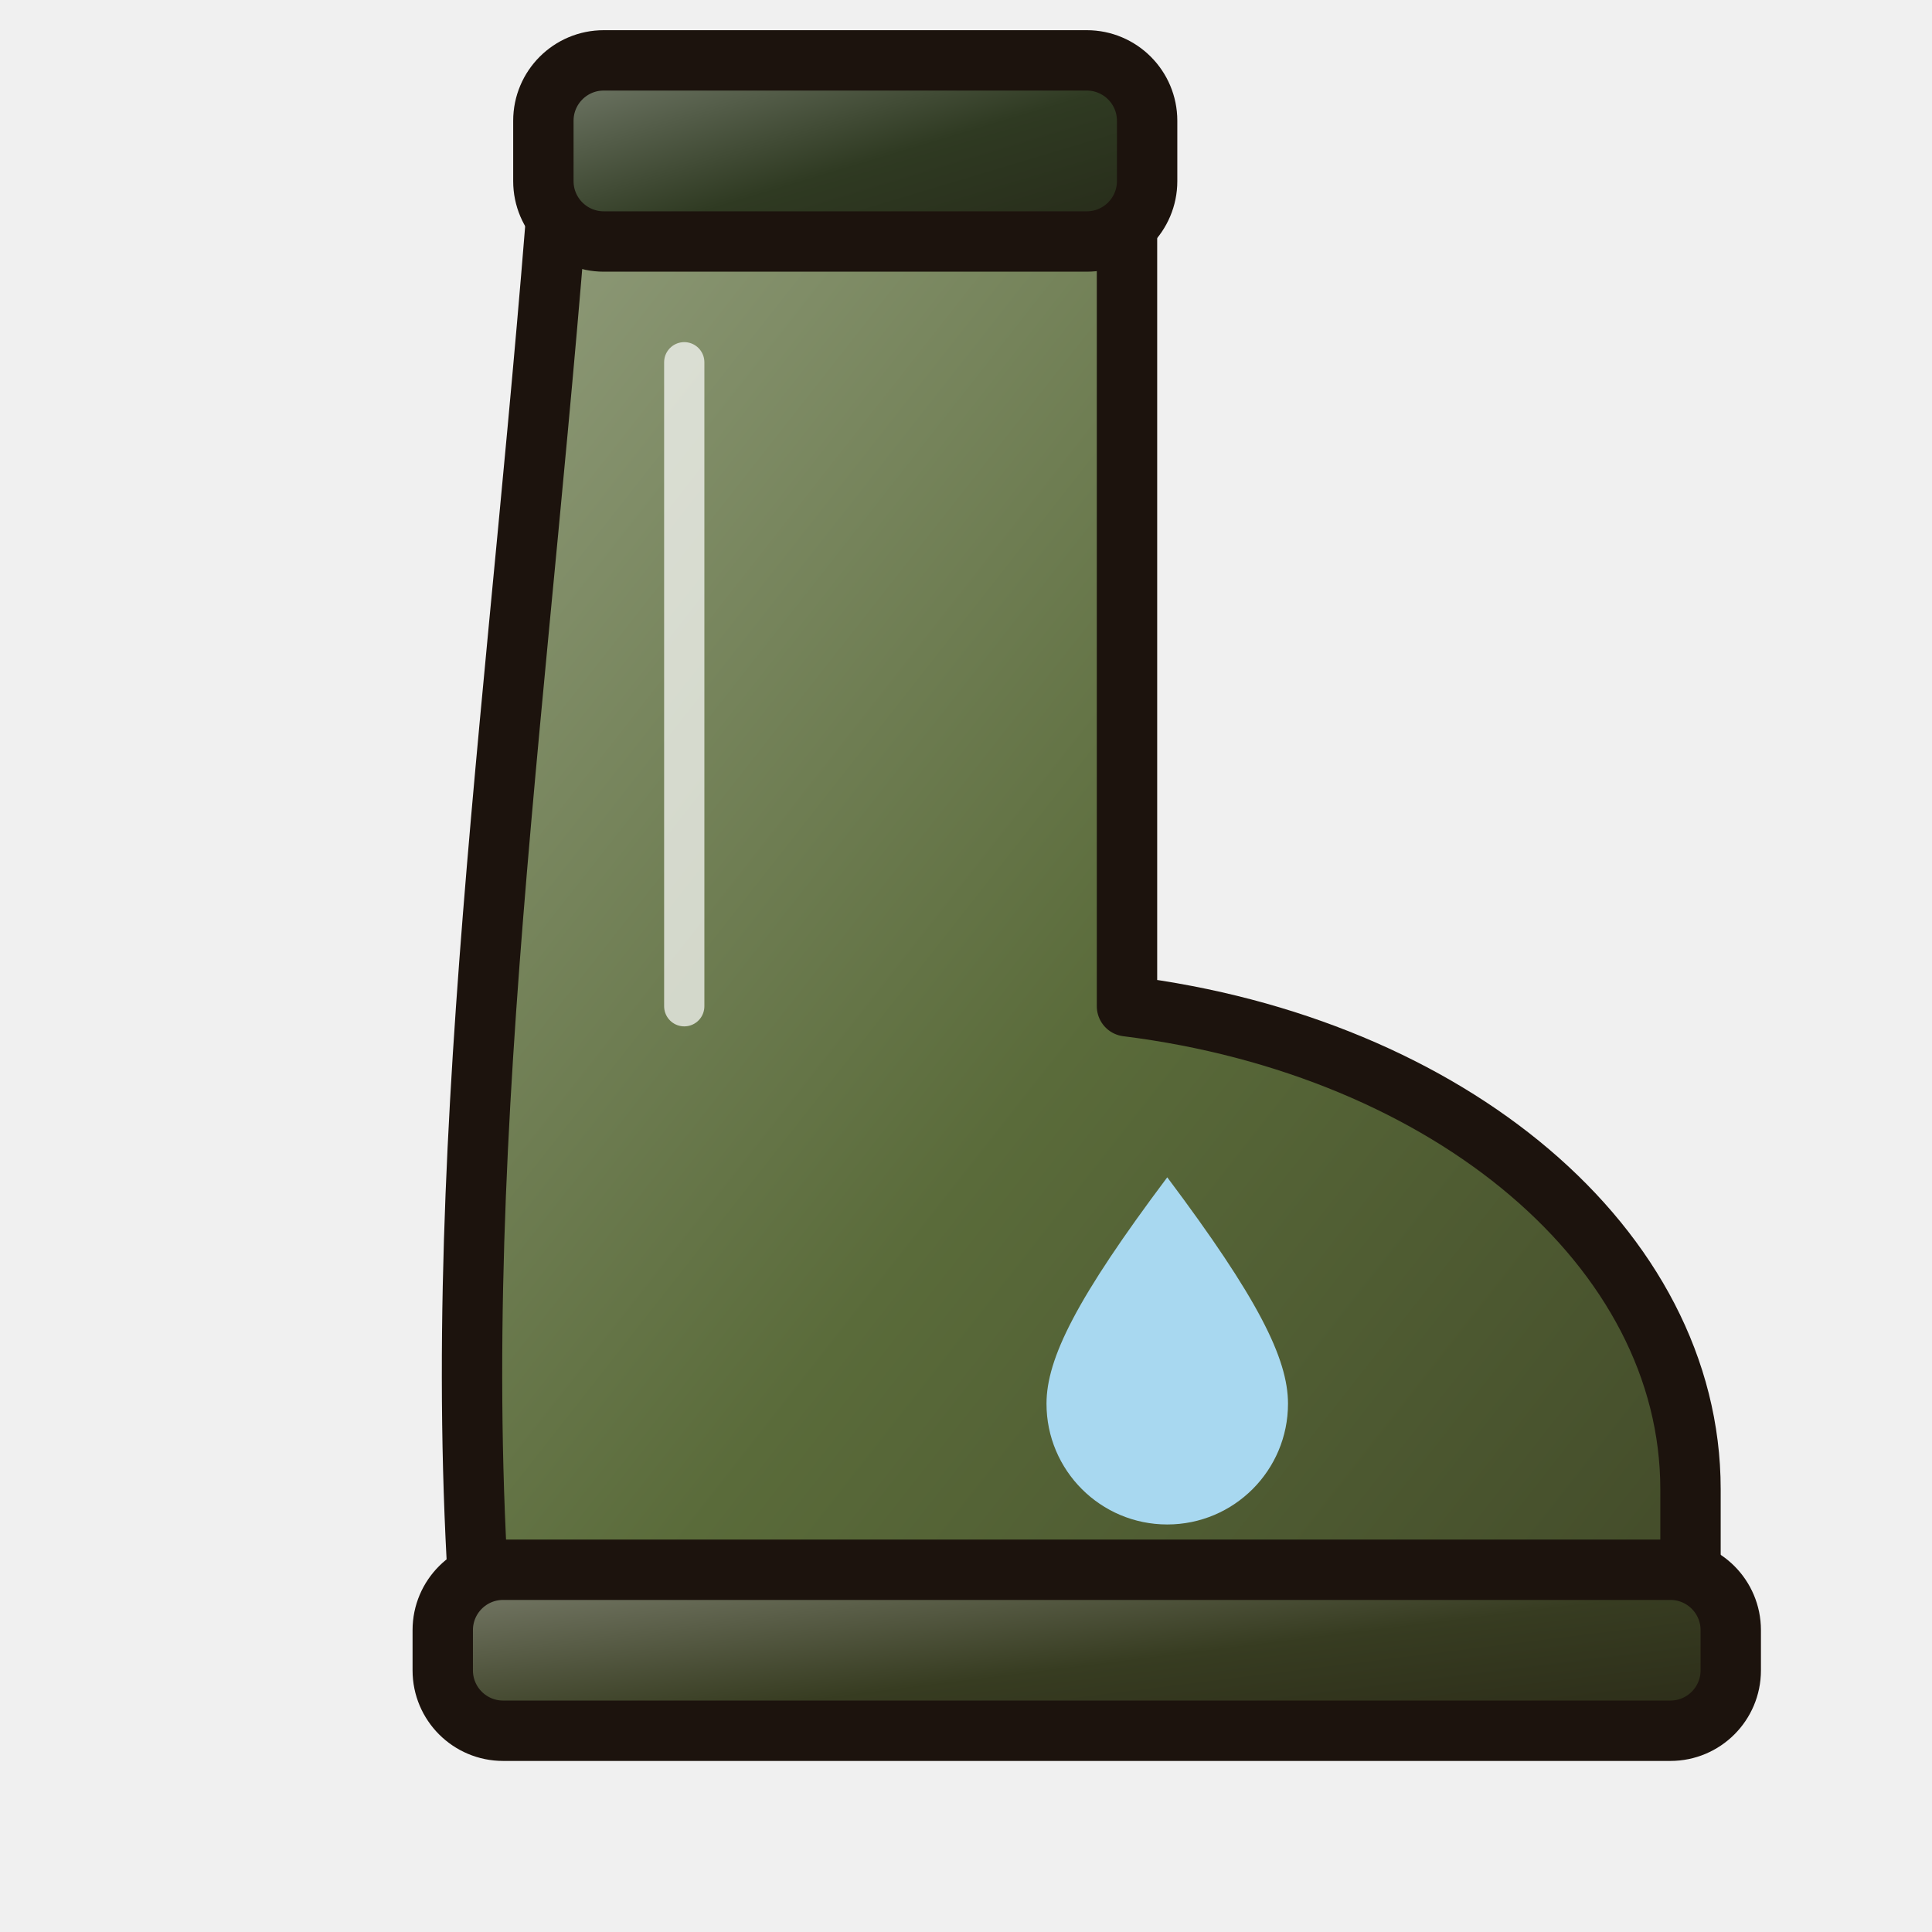
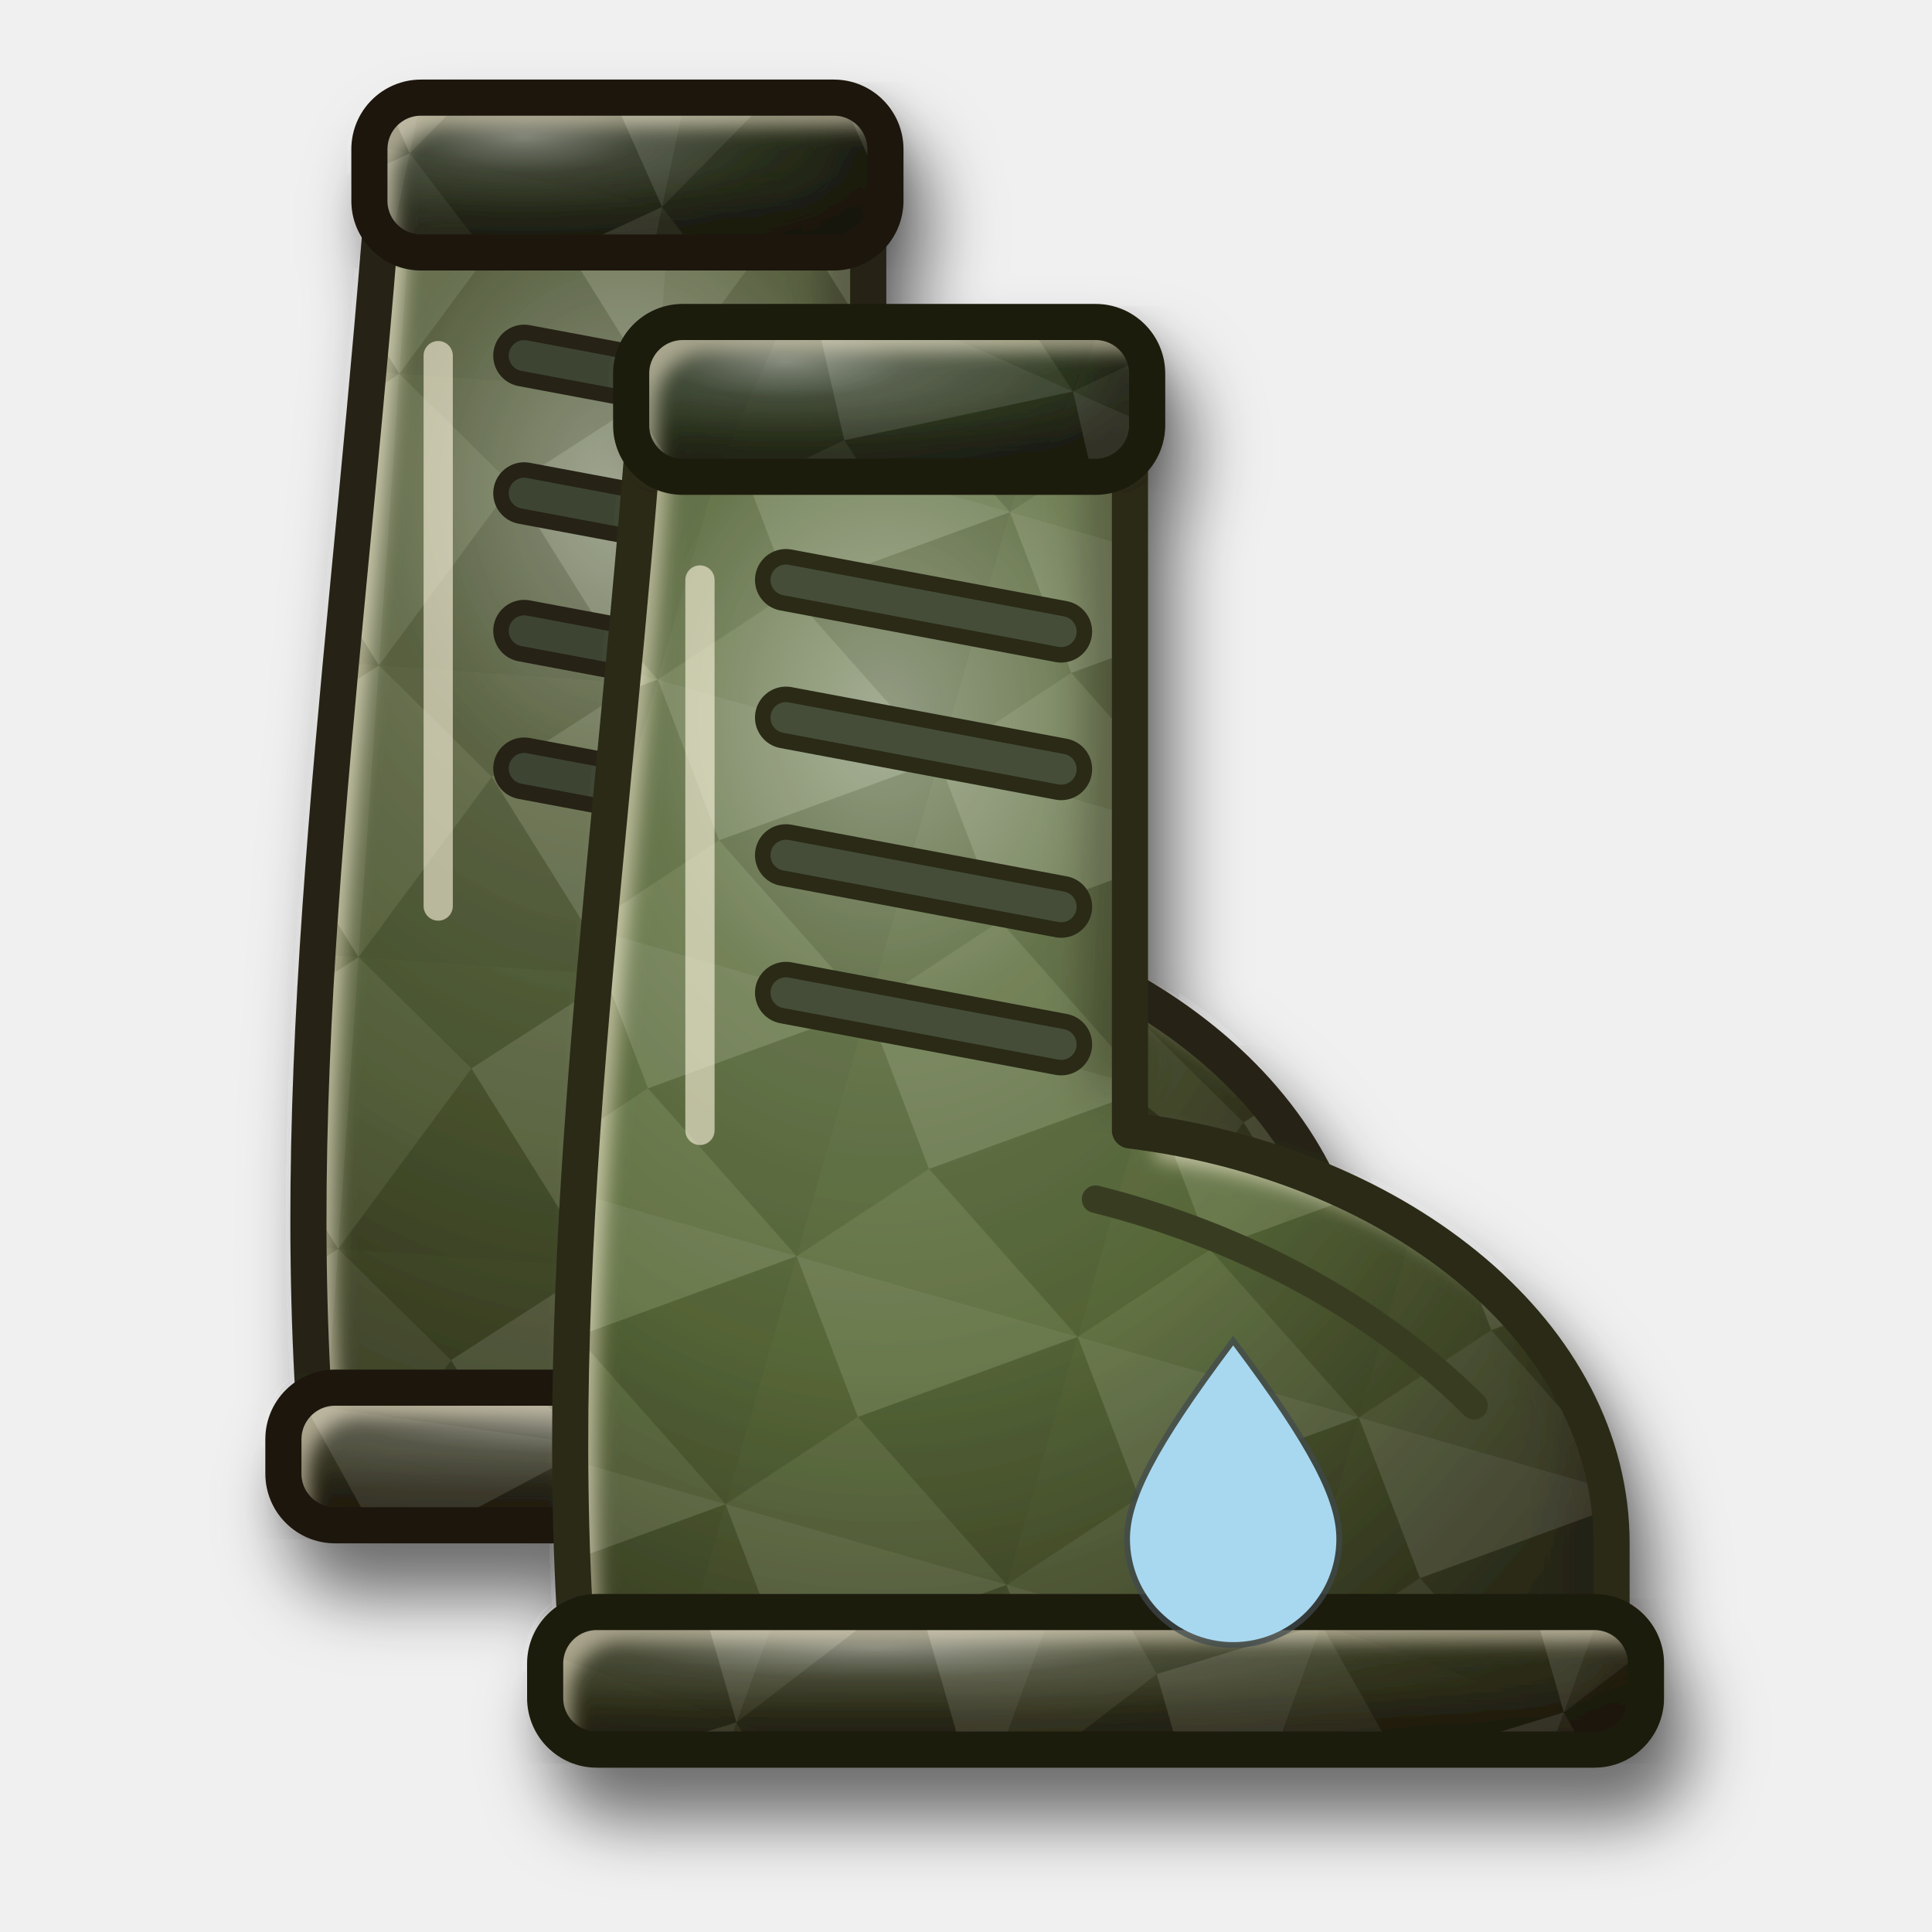
<svg xmlns="http://www.w3.org/2000/svg" width="128" height="128" viewBox="0 0 96 96">
  <defs>
-     <linearGradient id="g0" x1="0" y1="0" x2="1" y2="1">
-       <stop offset="0" stop-color="#949f7f" />
+     <filter id="bev" x="-10%" y="-10%" width="120%" height="120%" color-interpolation-filters="sRGB">
+       <feOffset in="SourceAlpha" dx="1.5" dy="1.7" result="o1" />
+       <feComposite in="SourceAlpha" in2="o1" operator="out" result="e1" />
+       <feGaussianBlur in="e1" stdDeviation="0.55" result="b1" />
+       <feFlood flood-color="#fff3d6" flood-opacity="0.62" />
+       <feComposite in2="b1" operator="in" result="hi" />
+       <feOffset in="SourceAlpha" dx="-2.2" dy="-2.4" result="o2" />
+       <feComposite in="SourceAlpha" in2="o2" operator="out" result="e2" />
+       <feGaussianBlur in="e2" stdDeviation="1.3" result="b2" />
+       <feFlood flood-color="#140b05" flood-opacity="0.42" />
+       <feComposite in2="b2" operator="in" result="lo" />
+       <feMerge>
+         <feMergeNode in="SourceGraphic" />
+         <feMergeNode in="lo" />
+         <feMergeNode in="hi" />
+       </feMerge>
+     </filter>
+     <filter id="paint" x="-20%" y="-20%" width="140%" height="145%" color-interpolation-filters="sRGB">
+       <feTurbulence type="fractalNoise" baseFrequency="0.22" numOctaves="2" seed="41" result="n" />
+       <feColorMatrix in="n" type="matrix" values="0.14 0.14 0.14 0 0.29  0.14 0.14 0.14 0 0.29  0.14 0.14 0.14 0 0.29  0 0 0 0 1" result="ng" />
+       <feBlend in="ng" in2="SourceGraphic" mode="soft-light" result="t" />
+       <feComposite in="t" in2="SourceAlpha" operator="in" result="tex" />
+       <feDropShadow in="tex" dx="1.2" dy="2.6" stdDeviation="1.7" flood-color="#000" flood-opacity="0.55" />
+     </filter>
+     <radialGradient id="g0" cx="0.3" cy="0.26" r="0.92">
+       <stop offset="0" stop-color="#979d86" />
+       <stop offset="0.25" stop-color="#616a48" />
+       <stop offset="0.55" stop-color="#4b562f" />
+       <stop offset="1" stop-color="#272515" />
+     </radialGradient>
+     <pattern id="f1" width="17" height="15" patternUnits="userSpaceOnUse" patternTransform="rotate(94)">
+       <path d="M0 0 L17 0 L6 8Z" fill="#fff" fill-opacity="0.1" />
+       <path d="M6 8 L17 0 L17 15Z" fill="#000" fill-opacity="0.08" />
+       <path d="M0 0 L6 8 L0 15Z" fill="#000" fill-opacity="0.05" />
+       <path d="M0 15 L6 8 L17 15Z" fill="#fff" fill-opacity="0.05" />
+     </pattern>
+     <radialGradient id="g2" cx="0.3" cy="0.26" r="0.92">
+       <stop offset="0" stop-color="#85857a" />
+       <stop offset="0.25" stop-color="#464635" />
+       <stop offset="0.55" stop-color="#2d2d1a" />
+       <stop offset="1" stop-color="#1d170e" />
+     </radialGradient>
+     <pattern id="f3" width="17" height="15" patternUnits="userSpaceOnUse" patternTransform="rotate(8)">
+       <path d="M0 0 L17 0 L6 8Z" fill="#fff" fill-opacity="0.1" />
+       <path d="M6 8 L17 0 L17 15Z" fill="#000" fill-opacity="0.08" />
+       <path d="M0 0 L6 8 L0 15Z" fill="#000" fill-opacity="0.05" />
+       <path d="M0 15 L6 8 L17 15Z" fill="#fff" fill-opacity="0.05" />
+     </pattern>
+     <radialGradient id="g4" cx="0.3" cy="0.26" r="0.92">
+       <stop offset="0" stop-color="#83877b" />
+       <stop offset="0.25" stop-color="#434937" />
+       <stop offset="0.55" stop-color="#29301c" />
+       <stop offset="1" stop-color="#1b180f" />
+     </radialGradient>
+     <pattern id="f5" width="17" height="15" patternUnits="userSpaceOnUse" patternTransform="rotate(102)">
+       <path d="M0 0 L17 0 L6 8Z" fill="#fff" fill-opacity="0.1" />
+       <path d="M6 8 L17 0 L17 15Z" fill="#000" fill-opacity="0.08" />
+       <path d="M0 0 L6 8 L0 15Z" fill="#000" fill-opacity="0.05" />
+       <path d="M0 15 L6 8 L17 15Z" fill="#fff" fill-opacity="0.05" />
+     </pattern>
+     <radialGradient id="g6" cx="0.3" cy="0.26" r="0.92">
+       <stop offset="0" stop-color="#9fa98d" />
+       <stop offset="0.25" stop-color="#6e7d52" />
      <stop offset="0.55" stop-color="#5a6b3a" />
-       <stop offset="1" stop-color="#424a29" />
-     </linearGradient>
-     <linearGradient id="g1" x1="0" y1="0" x2="1" y2="1">
-       <stop offset="0" stop-color="#7d806f" />
-       <stop offset="0.55" stop-color="#373c21" />
-       <stop offset="1" stop-color="#2b2b18" />
-     </linearGradient>
-     <linearGradient id="g2" x1="0" y1="0" x2="1" y2="1">
-       <stop offset="0" stop-color="#787f6f" />
+       <stop offset="1" stop-color="#2c2c19" />
+     </radialGradient>
+     <pattern id="f7" width="17" height="15" patternUnits="userSpaceOnUse" patternTransform="rotate(16)">
+       <path d="M0 0 L17 0 L6 8Z" fill="#fff" fill-opacity="0.1" />
+       <path d="M6 8 L17 0 L17 15Z" fill="#000" fill-opacity="0.08" />
+       <path d="M0 0 L6 8 L0 15Z" fill="#000" fill-opacity="0.05" />
+       <path d="M0 15 L6 8 L17 15Z" fill="#fff" fill-opacity="0.05" />
+     </pattern>
+     <radialGradient id="g8" cx="0.3" cy="0.26" r="0.92">
+       <stop offset="0" stop-color="#898b7d" />
+       <stop offset="0.25" stop-color="#4c4f39" />
+       <stop offset="0.55" stop-color="#34371e" />
+       <stop offset="1" stop-color="#1f1b0f" />
+     </radialGradient>
+     <pattern id="f9" width="17" height="15" patternUnits="userSpaceOnUse" patternTransform="rotate(110)">
+       <path d="M0 0 L17 0 L6 8Z" fill="#fff" fill-opacity="0.1" />
+       <path d="M6 8 L17 0 L17 15Z" fill="#000" fill-opacity="0.08" />
+       <path d="M0 0 L6 8 L0 15Z" fill="#000" fill-opacity="0.05" />
+       <path d="M0 15 L6 8 L17 15Z" fill="#fff" fill-opacity="0.05" />
+     </pattern>
+     <radialGradient id="g10" cx="0.3" cy="0.26" r="0.92">
+       <stop offset="0" stop-color="#868d7f" />
+       <stop offset="0.25" stop-color="#48523d" />
      <stop offset="0.55" stop-color="#2f3a22" />
-       <stop offset="1" stop-color="#262a19" />
-     </linearGradient>
+       <stop offset="1" stop-color="#1d1c11" />
+     </radialGradient>
+     <pattern id="f11" width="17" height="15" patternUnits="userSpaceOnUse" patternTransform="rotate(24)">
+       <path d="M0 0 L17 0 L6 8Z" fill="#fff" fill-opacity="0.1" />
+       <path d="M6 8 L17 0 L17 15Z" fill="#000" fill-opacity="0.08" />
+       <path d="M0 0 L6 8 L0 15Z" fill="#000" fill-opacity="0.05" />
+       <path d="M0 15 L6 8 L17 15Z" fill="#fff" fill-opacity="0.05" />
+     </pattern>
  </defs>
-   <path d="M28 6 H56 V50 C72 52 84 62 84 74 V82 H24 C22 58 26 34 28 6Z" fill="url(#g0)" stroke="#1c130d" stroke-width="3" stroke-linejoin="round" stroke-linecap="round" />
-   <rect x="22" y="78" width="64" height="8" rx="3" fill="url(#g1)" stroke="#1c130d" stroke-width="3" stroke-linejoin="round" stroke-linecap="round" />
-   <rect x="27" y="3" width="30" height="9" rx="3" fill="url(#g2)" stroke="#1c130d" stroke-width="3" stroke-linejoin="round" stroke-linecap="round" />
-   <path d="M34 18 V50" fill="none" stroke="rgba(255,255,255,0.7)" stroke-width="2" stroke-linecap="round" stroke-linejoin="round" />
-   <g transform="translate(58 66) scale(0.75)">
-     <path d="M0 -10 C6 -2 8 2 8 5 A8 8 0 0 1 -8 5 C-8 2 -6 -2 0 -10Z" fill="#a8d8f0" />
+   <g filter="url(#paint)">
+     <g id="art" transform="translate(48 47) scale(0.929) translate(-50.75 -44.13)">
+       <g transform="translate(-6 -4) scale(0.92)">
+         <path d="M28 6 H56 V50 C72 52 84 62 84 74 V82 H24 C22 58 26 34 28 6Z" fill="url(#g0)" filter="url(#bev)" />
+         <path d="M28 6 H56 V50 C72 52 84 62 84 74 V82 H24 C22 58 26 34 28 6Z" fill="url(#f1)" />
+         <path d="M28 6 H56 V50 C72 52 84 62 84 74 V82 H24 C22 58 26 34 28 6Z" fill="none" stroke="#262414" stroke-width="2.1" stroke-linejoin="round" stroke-linecap="round" />
+         <rect x="22" y="78" width="64" height="8" rx="3" fill="url(#g2)" filter="url(#bev)" />
+         <rect x="22" y="78" width="64" height="8" rx="3" fill="url(#f3)" />
+         <rect x="22" y="78" width="64" height="8" rx="3" fill="none" stroke="#1c170e" stroke-width="2.1" stroke-linejoin="round" stroke-linecap="round" />
+         <rect x="27" y="3" width="30" height="9" rx="3" fill="url(#g4)" filter="url(#bev)" />
+         <rect x="27" y="3" width="30" height="9" rx="3" fill="url(#f5)" />
+         <rect x="27" y="3" width="30" height="9" rx="3" fill="none" stroke="#1b180e" stroke-width="2.1" stroke-linejoin="round" stroke-linecap="round" />
+         <path d="M36 18 L52 21 M36 26 L52 29 M36 34 L52 37 M36 42 L52 45" fill="none" stroke="#252214" stroke-width="3.6" stroke-linejoin="round" stroke-linecap="round" />
+         <path d="M36 18 L52 21 M36 26 L52 29 M36 34 L52 37 M36 42 L52 45" fill="none" stroke="#3e4533" stroke-width="1.8" stroke-linejoin="round" stroke-linecap="round" />
+         <path d="M54 54 C62 56 70 60 76 66" fill="none" stroke="#30311c" stroke-width="1.6" stroke-linejoin="round" stroke-linecap="round" />
+         <path d="M31 18 V50" fill="none" stroke="rgba(255,246,224,0.6)" stroke-width="1.7" stroke-linejoin="round" stroke-linecap="round" />
+         <g transform="translate(62 70) scale(0.75)">
+           <g stroke="#333739" stroke-width="0.9" stroke-opacity="0.7" paint-order="stroke">
+             <path d="M0 -10 C6 -2 8 2 8 5 A8 8 0 0 1 -8 5 C-8 2 -6 -2 0 -10Z" fill="#7c9baa" />
+           </g>
+         </g>
+       </g>
+       <g transform="translate(8 8) scale(0.92)">
+         <path d="M28 6 H56 V50 C72 52 84 62 84 74 V82 H24 C22 58 26 34 28 6Z" fill="url(#g6)" filter="url(#bev)" />
+         <path d="M28 6 H56 V50 C72 52 84 62 84 74 V82 H24 C22 58 26 34 28 6Z" fill="url(#f7)" />
+         <path d="M28 6 H56 V50 C72 52 84 62 84 74 V82 H24 C22 58 26 34 28 6Z" fill="none" stroke="#2a2a18" stroke-width="2.1" stroke-linejoin="round" stroke-linecap="round" />
+         <rect x="22" y="78" width="64" height="8" rx="3" fill="url(#g8)" filter="url(#bev)" />
+         <rect x="22" y="78" width="64" height="8" rx="3" fill="url(#f9)" />
+         <rect x="22" y="78" width="64" height="8" rx="3" fill="none" stroke="#1e1a0f" stroke-width="2.1" stroke-linejoin="round" stroke-linecap="round" />
+         <rect x="27" y="3" width="30" height="9" rx="3" fill="url(#g10)" filter="url(#bev)" />
+         <rect x="27" y="3" width="30" height="9" rx="3" fill="url(#f11)" />
+         <rect x="27" y="3" width="30" height="9" rx="3" fill="none" stroke="#1d1b10" stroke-width="2.1" stroke-linejoin="round" stroke-linecap="round" />
+         <path d="M36 18 L52 21 M36 26 L52 29 M36 34 L52 37 M36 42 L52 45" fill="none" stroke="#292917" stroke-width="3.6" stroke-linejoin="round" stroke-linecap="round" />
+         <path d="M36 18 L52 21 M36 26 L52 29 M36 34 L52 37 M36 42 L52 45" fill="none" stroke="#444e38" stroke-width="1.8" stroke-linejoin="round" stroke-linecap="round" />
+         <path d="M54 54 C62 56 70 60 76 66" fill="none" stroke="#373c21" stroke-width="1.6" stroke-linejoin="round" stroke-linecap="round" />
+         <path d="M31 18 V50" fill="none" stroke="rgba(255,246,224,0.6)" stroke-width="1.7" stroke-linejoin="round" stroke-linecap="round" />
+         <g transform="translate(62 70) scale(0.75)">
+           <g stroke="#40494e" stroke-width="0.9" stroke-opacity="0.7" paint-order="stroke">
+             <path d="M0 -10 C6 -2 8 2 8 5 A8 8 0 0 1 -8 5 C-8 2 -6 -2 0 -10Z" fill="#a8d8f0" />
+           </g>
+         </g>
+       </g>
+     </g>
  </g>
</svg>
